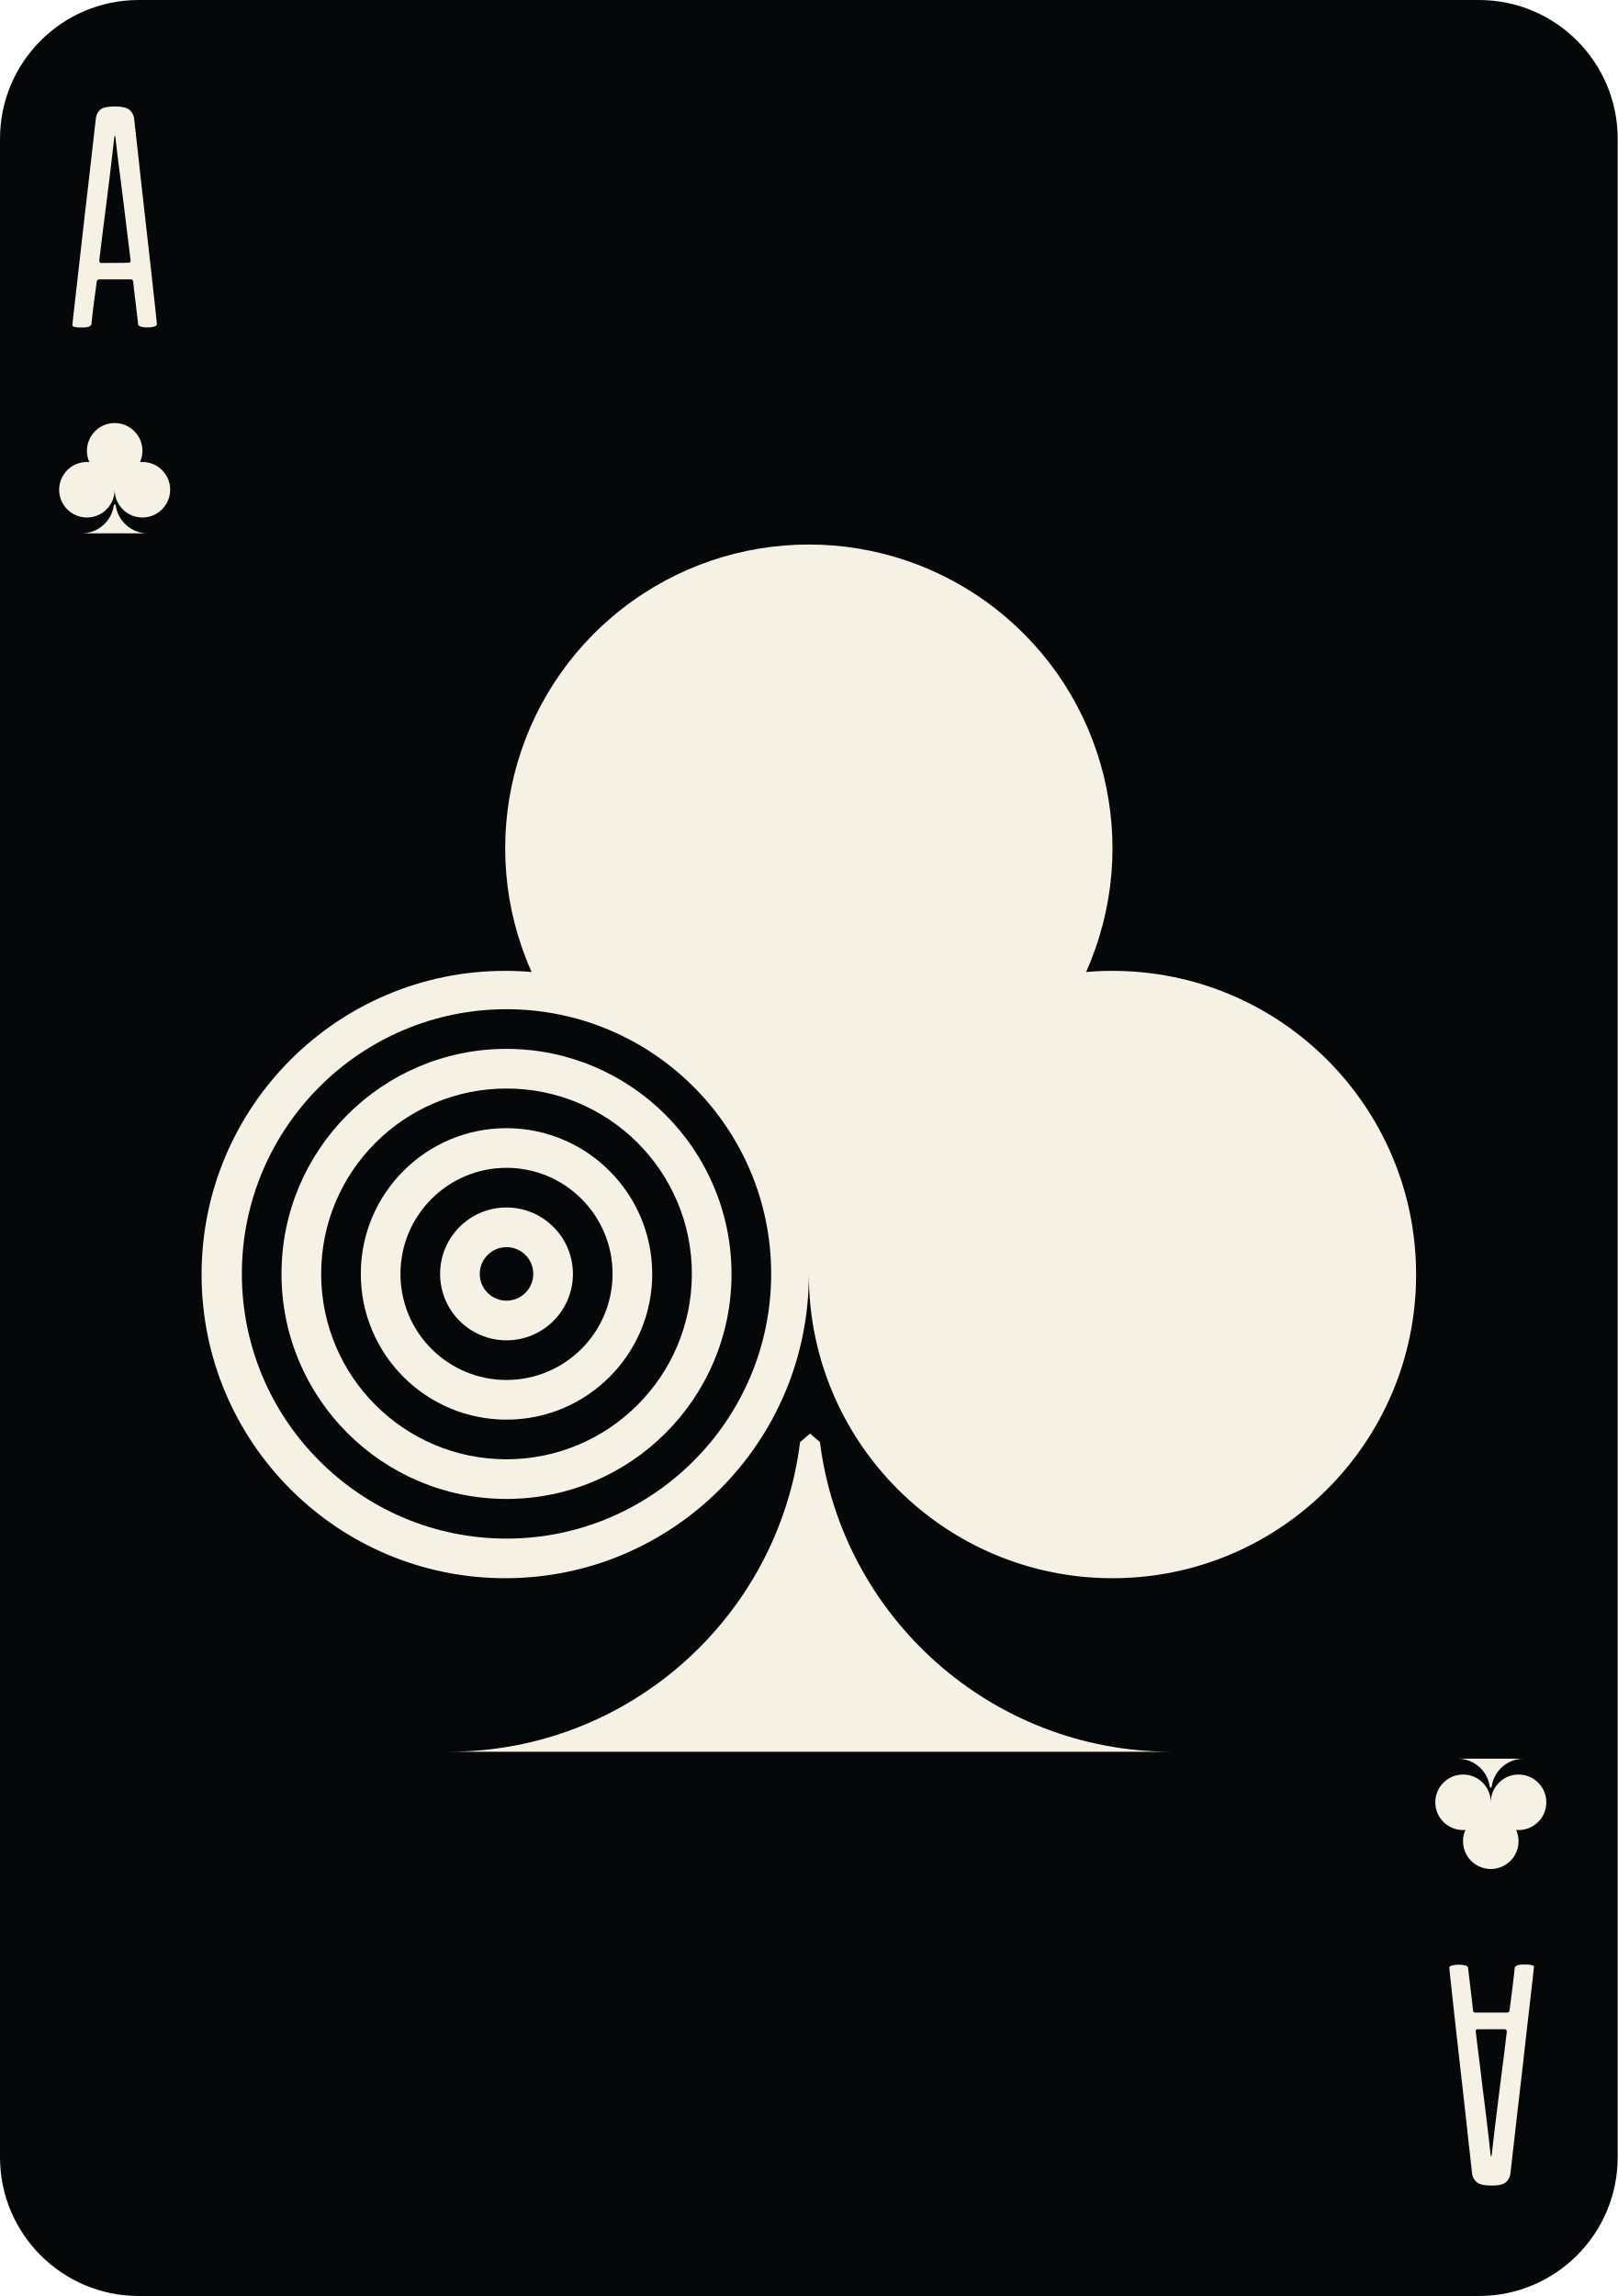
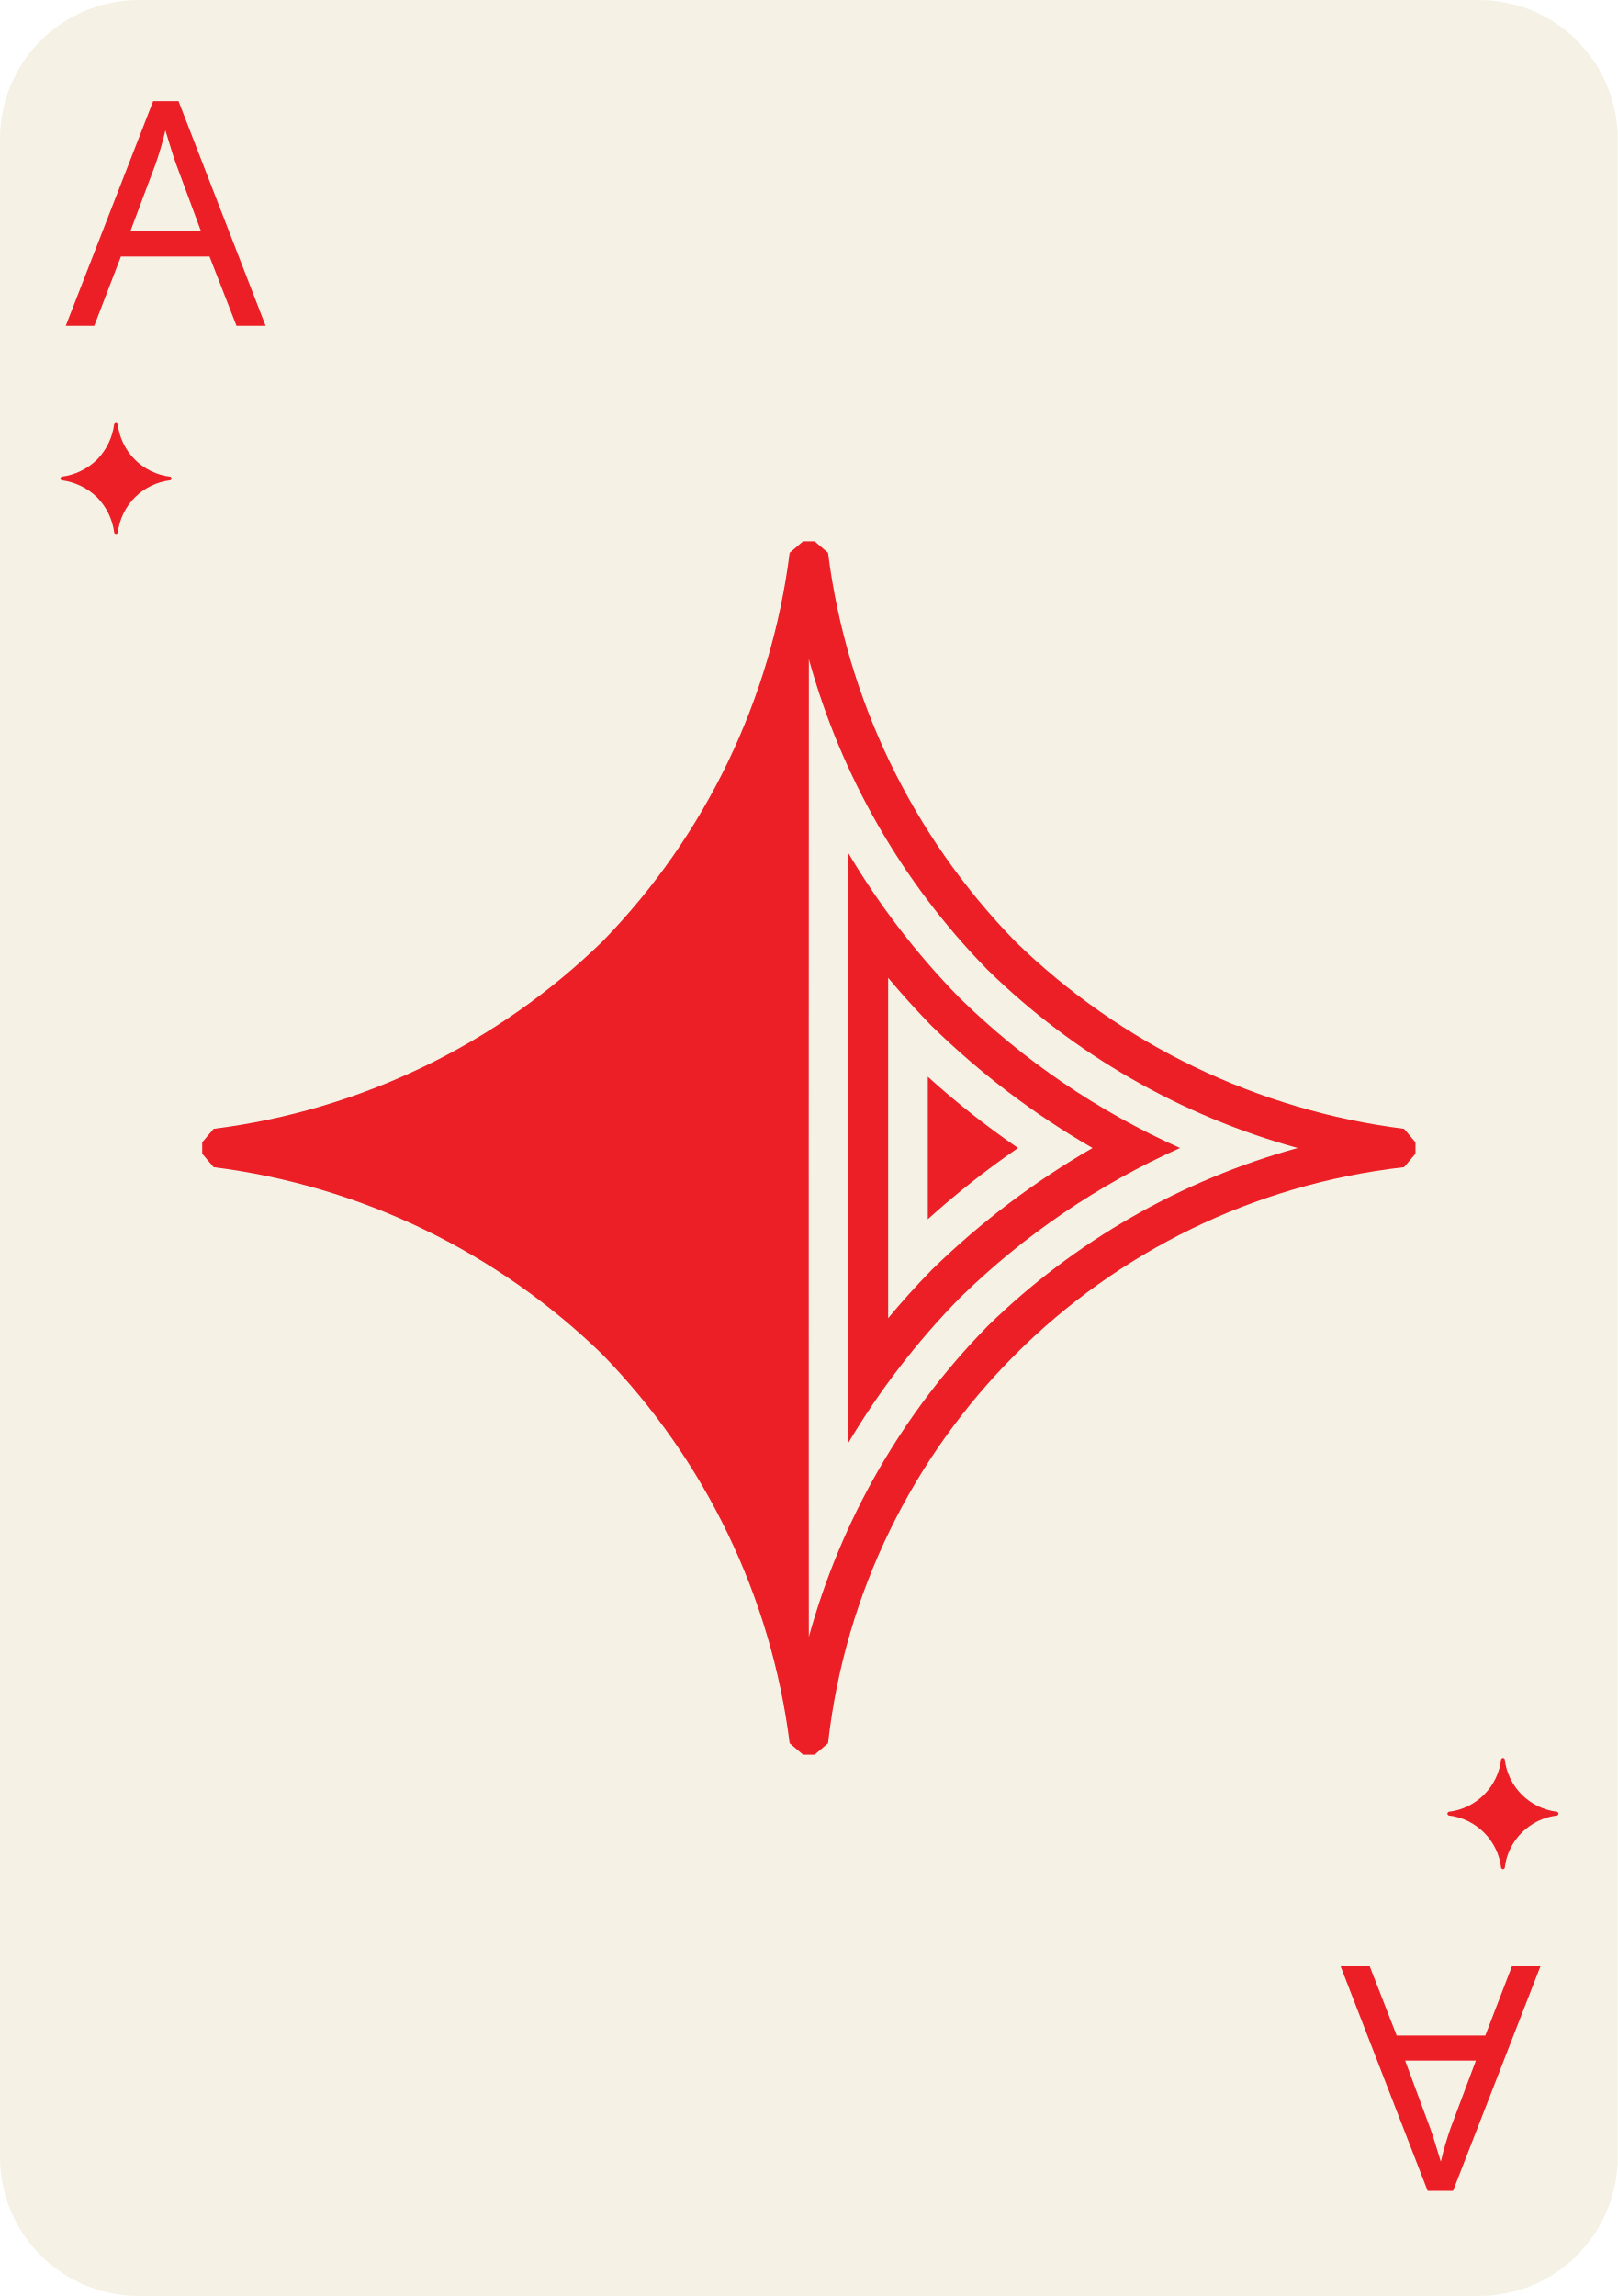
<svg xmlns="http://www.w3.org/2000/svg" viewBox="0 0 816 1158">
-   <rect fill="#060709" height="1158" rx="70" width="816" />
-   <g fill="#f5f1e5">
-     <path d="m57.83 53.7q5.54 0 7.5 1.74a6.54 6.54 0 0 1 2.3 4.1c0 .22.18 1.88.55 5s.81 7.11 1.34 12 1.13 10.46 1.82 16.58 1.39 12.46 2.13 18.88 1.45 12.72 2.13 18.88 1.29 11.67 1.82 16.51 1 8.75 1.27 11.69.47 4.48.47 4.59-.18.5-.87.87a9.31 9.31 0 0 1 -3.87.55 9.27 9.27 0 0 1 -3.71-.47 2.6 2.6 0 0 1 -1-.79q0-.17-.39-3.48c-.27-2.21-.56-4.64-.87-7.27s-.61-5.06-.87-7.27-.4-3.47-.4-3.79c-.1-.73-.47-1.1-1.1-1.1h-15.83c-.85 0-1.32.31-1.43.94 0 .22-.15 1.43-.47 3.64s-.63 4.63-1 7.26-.61 5.09-.87 7.35-.39 3.45-.39 3.56a2.09 2.09 0 0 1 -1 1 10.57 10.57 0 0 1 -4 .47 11.33 11.33 0 0 1 -3.95-.4c-.53-.26-.74-.55-.63-.86 0-.11.16-1.64.47-4.59s.77-6.84 1.35-11.69 1.2-10.4 1.88-16.6 1.4-12.48 2.14-19 1.47-12.8 2.21-19 1.37-11.69 1.89-16.59 1-8.85 1.35-11.85.55-4.61.55-4.82a6.9 6.9 0 0 1 2.21-4.42q1.91-1.62 7.27-1.62zm7 78.84c.84 0 1.16-.53 1-1.58 0-.1-.16-1.39-.47-3.87s-.72-5.66-1.19-9.56-1-8.22-1.58-13-1.16-9.38-1.74-13.91-1.18-8.62-1.6-12.43-.74-6.69-1-8.69c-.1-.84-.21-1.21-.31-1.11a2.8 2.8 0 0 0 -.32 1.11q-.31 3-1 8.69t-1.48 12.48q-.78 6.8-1.73 13.91t-1.66 13c-.48 3.9-.87 7.11-1.19 9.64s-.47 3.85-.47 4c0 .95.31 1.42.95 1.42z" />
-     <path d="m85.84 247a14 14 0 1 1 -28 0 14 14 0 1 1 -14-14c.41 0 .82 0 1.22.06a14 14 0 1 1 25.58 0c.4 0 .81-.06 1.22-.06a14 14 0 0 1 13.98 14z" />
-     <path d="m74.56 269h-33.35a16.36 16.36 0 0 0 16.22-14.28l.46-.39.46.39a16.34 16.34 0 0 0 16.21 14.28z" />
-     <path d="m752.38 1102.3q-5.53 0-7.51-1.74a6.55 6.55 0 0 1 -2.29-4.11c0-.21-.18-1.87-.55-5s-.82-7.11-1.35-12-1.13-10.43-1.81-16.59-1.4-12.46-2.14-18.88-1.44-12.72-2.13-18.88-1.29-11.67-1.82-16.51-.94-8.75-1.26-11.7-.47-4.47-.47-4.58.18-.5.87-.87a14.36 14.36 0 0 1 7.58-.08 2.69 2.69 0 0 1 1 .79q0 .17.39 3.48c.27 2.21.55 4.63.87 7.27s.61 5.05.87 7.27.39 3.47.39 3.79c.11.73.48 1.1 1.11 1.1h15.87c.84 0 1.32-.31 1.42-.94 0-.22.16-1.43.48-3.64s.63-4.63.94-7.27.61-5.08.87-7.34.4-3.45.4-3.56a2 2 0 0 1 1-1 10.54 10.54 0 0 1 4-.47 11.29 11.29 0 0 1 4 .4c.53.26.74.55.64.86q0 .17-.48 4.59t-1.34 11.69q-.87 7.26-1.9 16.51t-2.13 19q-1.11 9.72-2.21 19t-1.9 16.59q-.78 7.35-1.34 11.85c-.37 3-.55 4.61-.55 4.82a6.86 6.86 0 0 1 -2.22 4.42q-1.93 1.73-7.3 1.73zm-7-78.84c-.84 0-1.15.52-.94 1.58 0 .1.15 1.39.47 3.87s.71 5.66 1.19 9.56 1 8.21 1.58 13 1.16 9.38 1.73 13.91 1.08 8.69 1.5 12.48.74 6.69.95 8.69c.11.84.21 1.21.32 1.11a2.86 2.86 0 0 0 .31-1.11q.33-3 1-8.69t1.5-12.48q.8-6.8 1.74-13.91t1.66-13c.47-3.9.87-7.11 1.18-9.64s.48-3.85.48-3.95c0-1-.32-1.42-1-1.42z" />
-     <path d="m724 909a14 14 0 1 1 28 0 14 14 0 1 1 14 14c-.41 0-.82 0-1.22-.06a14 14 0 1 1 -25.58 0 12.1 12.1 0 0 1 -1.2.06 14 14 0 0 1 -14-14z" />
-     <path d="m735.28 887h33.35a16.34 16.34 0 0 0 -16.21 14.28l-.46.39-.46-.39a16.36 16.36 0 0 0 -16.22-14.28z" />
-     <path d="m591 883.5h-364.72c91.06 0 166.22-68.12 177.31-156.19l5-4.27 5 4.27c11.15 88.07 86.27 156.19 177.41 156.19z" />
-     <path d="m561.16 489.66c-4.48 0-8.93.18-13.31.58a153.16 153.16 0 1 0 -279.7 0c-4.38-.4-8.83-.58-13.31-.58a153.16 153.16 0 1 0 153.16 153.16 153.16 153.16 0 1 0 153.16-153.16zm-305.66 286.34c-73.61 0-133.5-59.91-133.5-133.52s59.89-133.48 133.5-133.48 133.5 59.87 133.5 133.48-59.89 133.52-133.5 133.52z" />
-     <path d="m255.5 529a113.5 113.5 0 1 0 113.5 113.48 113.63 113.63 0 0 0 -113.5-113.48zm0 207a93.5 93.5 0 1 1 93.5-93.5 93.6 93.6 0 0 1 -93.5 93.5z" />
-     <path d="m255.5 569a73.5 73.5 0 1 0 73.5 73.5 73.58 73.58 0 0 0 -73.5-73.5zm0 127a53.5 53.5 0 1 1 53.5-53.5 53.56 53.56 0 0 1 -53.5 53.5z" />
-     <path d="m255.5 609a33.5 33.5 0 1 0 33.5 33.5 33.54 33.54 0 0 0 -33.5-33.5zm0 47a13.5 13.5 0 1 1 13.5-13.5 13.52 13.52 0 0 1 -13.5 13.5z" />
+   <rect fill="#f5f1e5" height="1158" rx="70" width="816" />
+   <g fill="#ec1f26">
+     <path d="m786.1 914.43-.53-.62a30.17 30.17 0 0 1 -26.57-26.59l-.63-.53h-.52l-.62.53a30.19 30.19 0 0 1 -26.59 26.59l-.53.62v.57l.53.63a30.17 30.17 0 0 1 26.59 26.58l.62.53h.52l.63-.53a30.15 30.15 0 0 1 26.58-26.58l.53-.63z" />
+     <path d="m86.5 241.05-.53-.63a30.15 30.15 0 0 1 -26.58-26.58l-.63-.53h-.52l-.63.53a31.31 31.31 0 0 1 -8.61 17.91 31.3 31.3 0 0 1 -18 8.67l-.53.63v.52l.53.62a31.35 31.35 0 0 1 18 8.65 31.27 31.27 0 0 1 8.64 17.94l.63.53h.52l.63-.53a30.17 30.17 0 0 1 26.58-26.59l.53-.62z" />
+     <text font-family="ArvilSans, Arvil" font-size="158" transform="translate(33.18 164.3)">A
+         </text>
+     <text font-family="ArvilSans, Arvil" font-size="158" transform="matrix(-1 0 0 -1 777.03 991.7)">A
+         </text>
+     <path d="m714 576.12-5.76-6.79a342.52 342.52 0 0 1 -196.09-94.48 342.55 342.55 0 0 1 -94.48-196.09l-6.79-5.76h-5.76l-6.79 5.76a342.54 342.54 0 0 1 -94.16 195.78 342.55 342.55 0 0 1 -196.41 94.79l-5.76 6.79v5.76l5.76 6.79a342.59 342.59 0 0 1 196.11 94.47 342.62 342.62 0 0 1 94.46 196.1l6.79 5.76h5.76l6.79-5.76a329.68 329.68 0 0 1 290.57-290.57l5.76-6.79zm-215.46 92.35-.21.2-.2.21a360.37 360.37 0 0 0 -90.13 156.69c-.08.67-.08-492.33 0-493.15a360.38 360.38 0 0 0 89.81 156.37l.2.21.21.2a360.41 360.41 0 0 0 156.35 89.8 360.45 360.45 0 0 0 -156.03 89.47z" />
+     <path d="m484.28 503.54-.42-.41-.39-.4a385.9 385.9 0 0 1 -55.47-72.3v297.13a386 386 0 0 1 55.84-72.64l.41-.42.41-.39a380.36 380.36 0 0 1 110.55-75.11 380.46 380.46 0 0 1 -110.93-75.46zm-13.58 136.21-.6.58-.62.64q-11.26 11.55-21.48 23.85v-171.65q10.1 12.09 21.18 23.5l.58.6.64.62a406.57 406.57 0 0 0 80.7 61.11 406.3 406.3 0 0 0 -80.4 60.75z" />
+     <path d="m468 543.05a429.91 429.91 0 0 0 45.52 35.95 431.2 431.2 0 0 0 -45.52 35.93z" />
  </g>
</svg>
